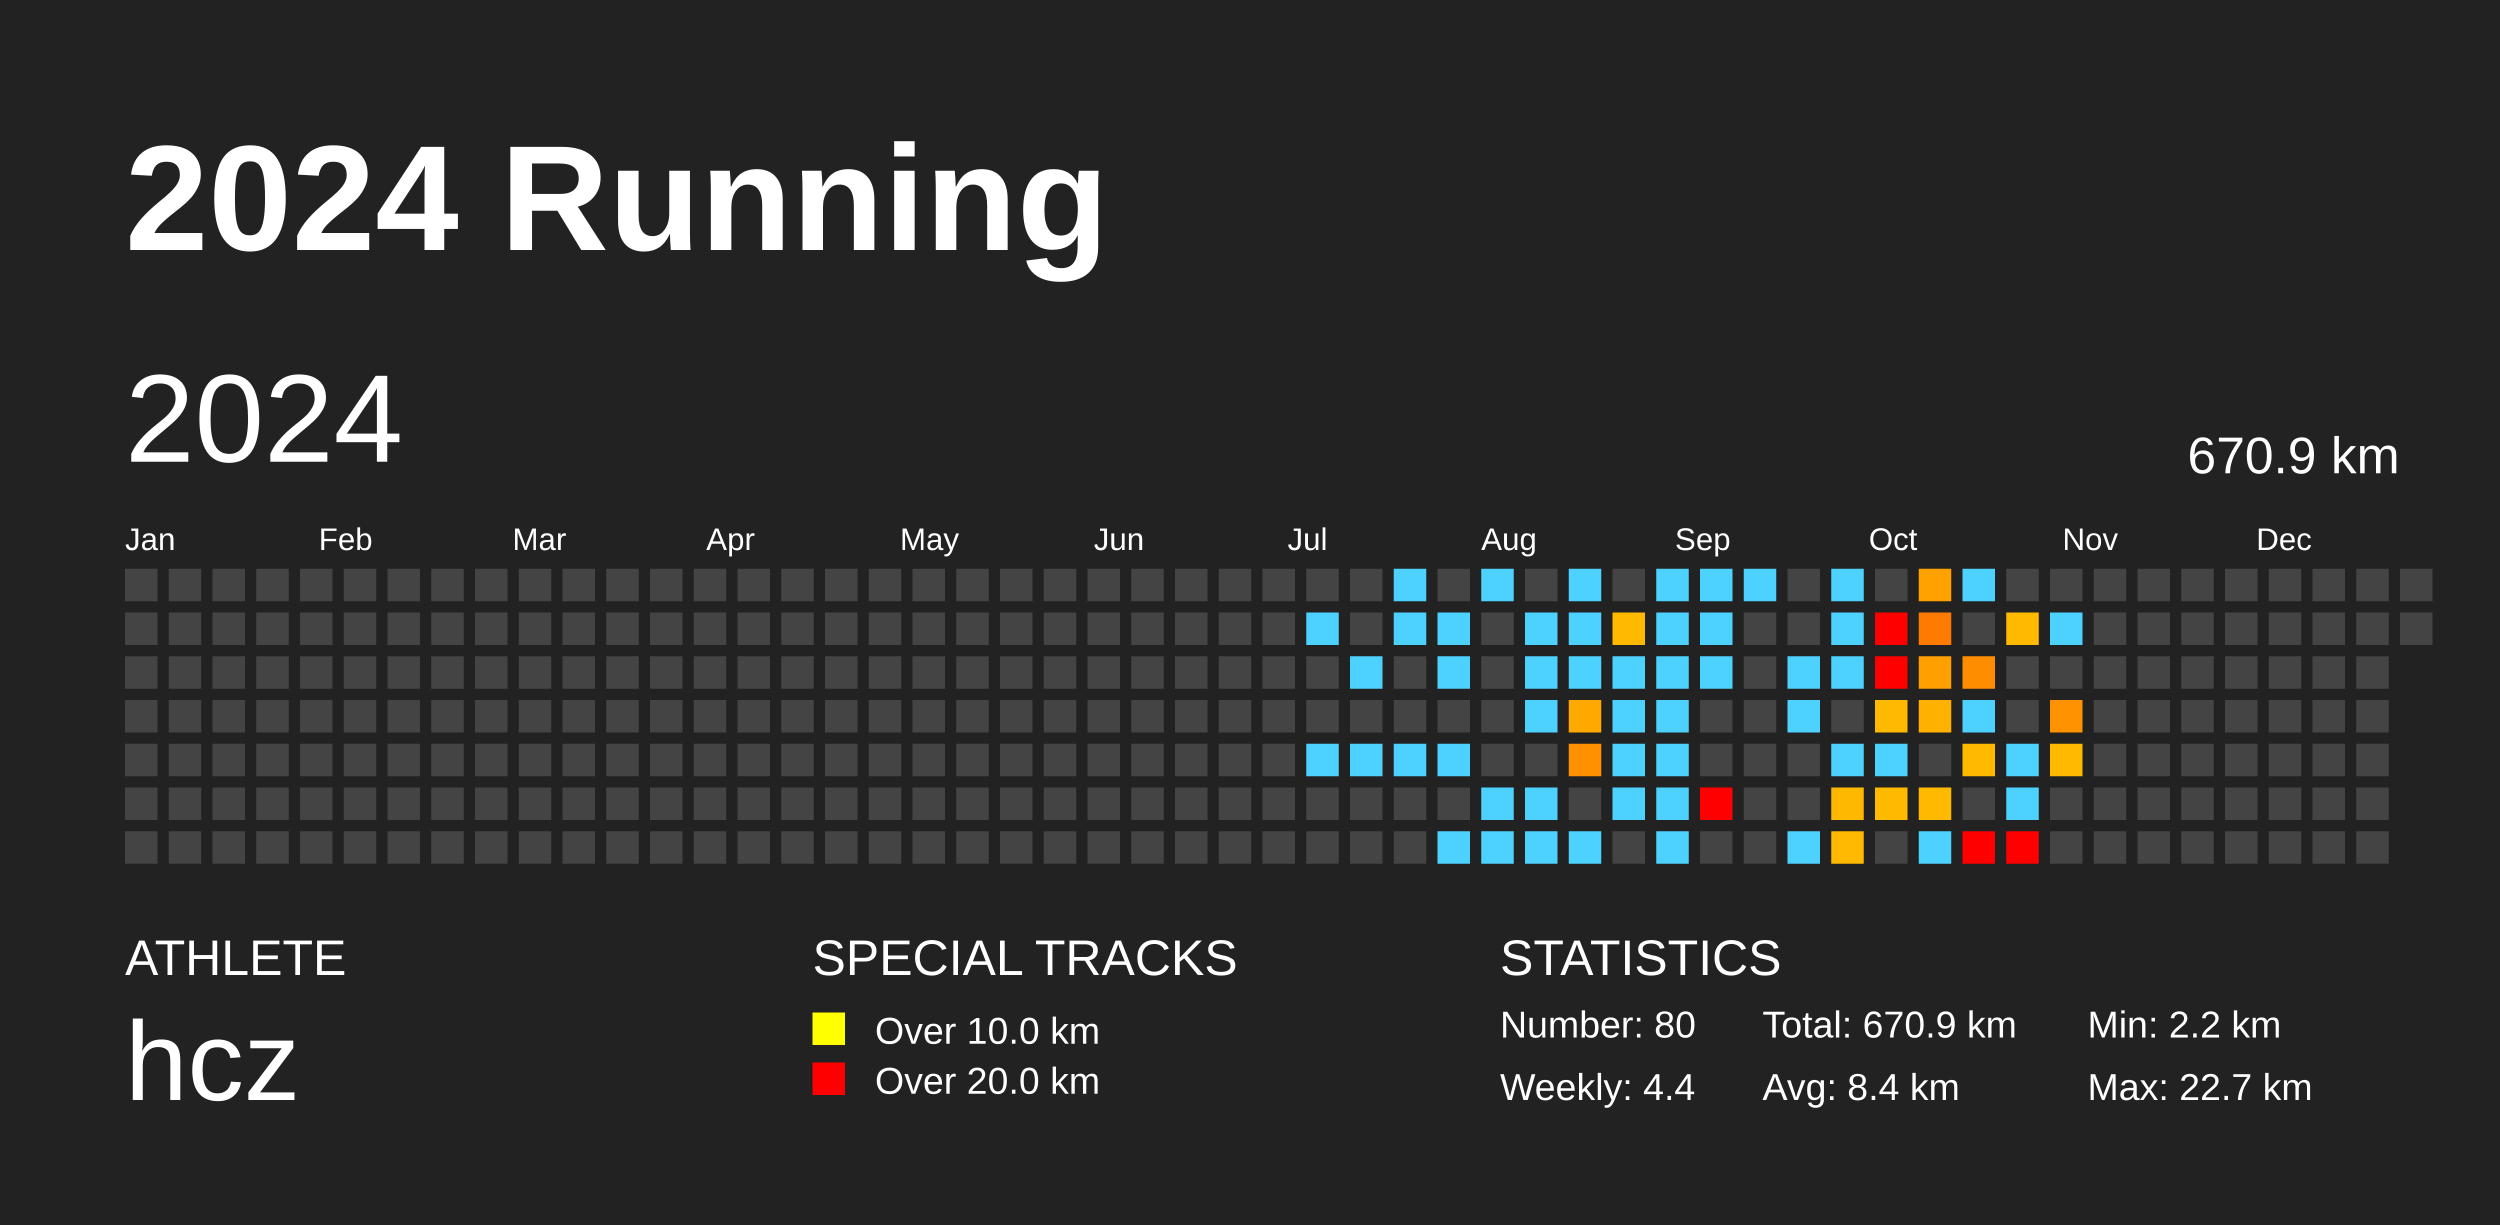
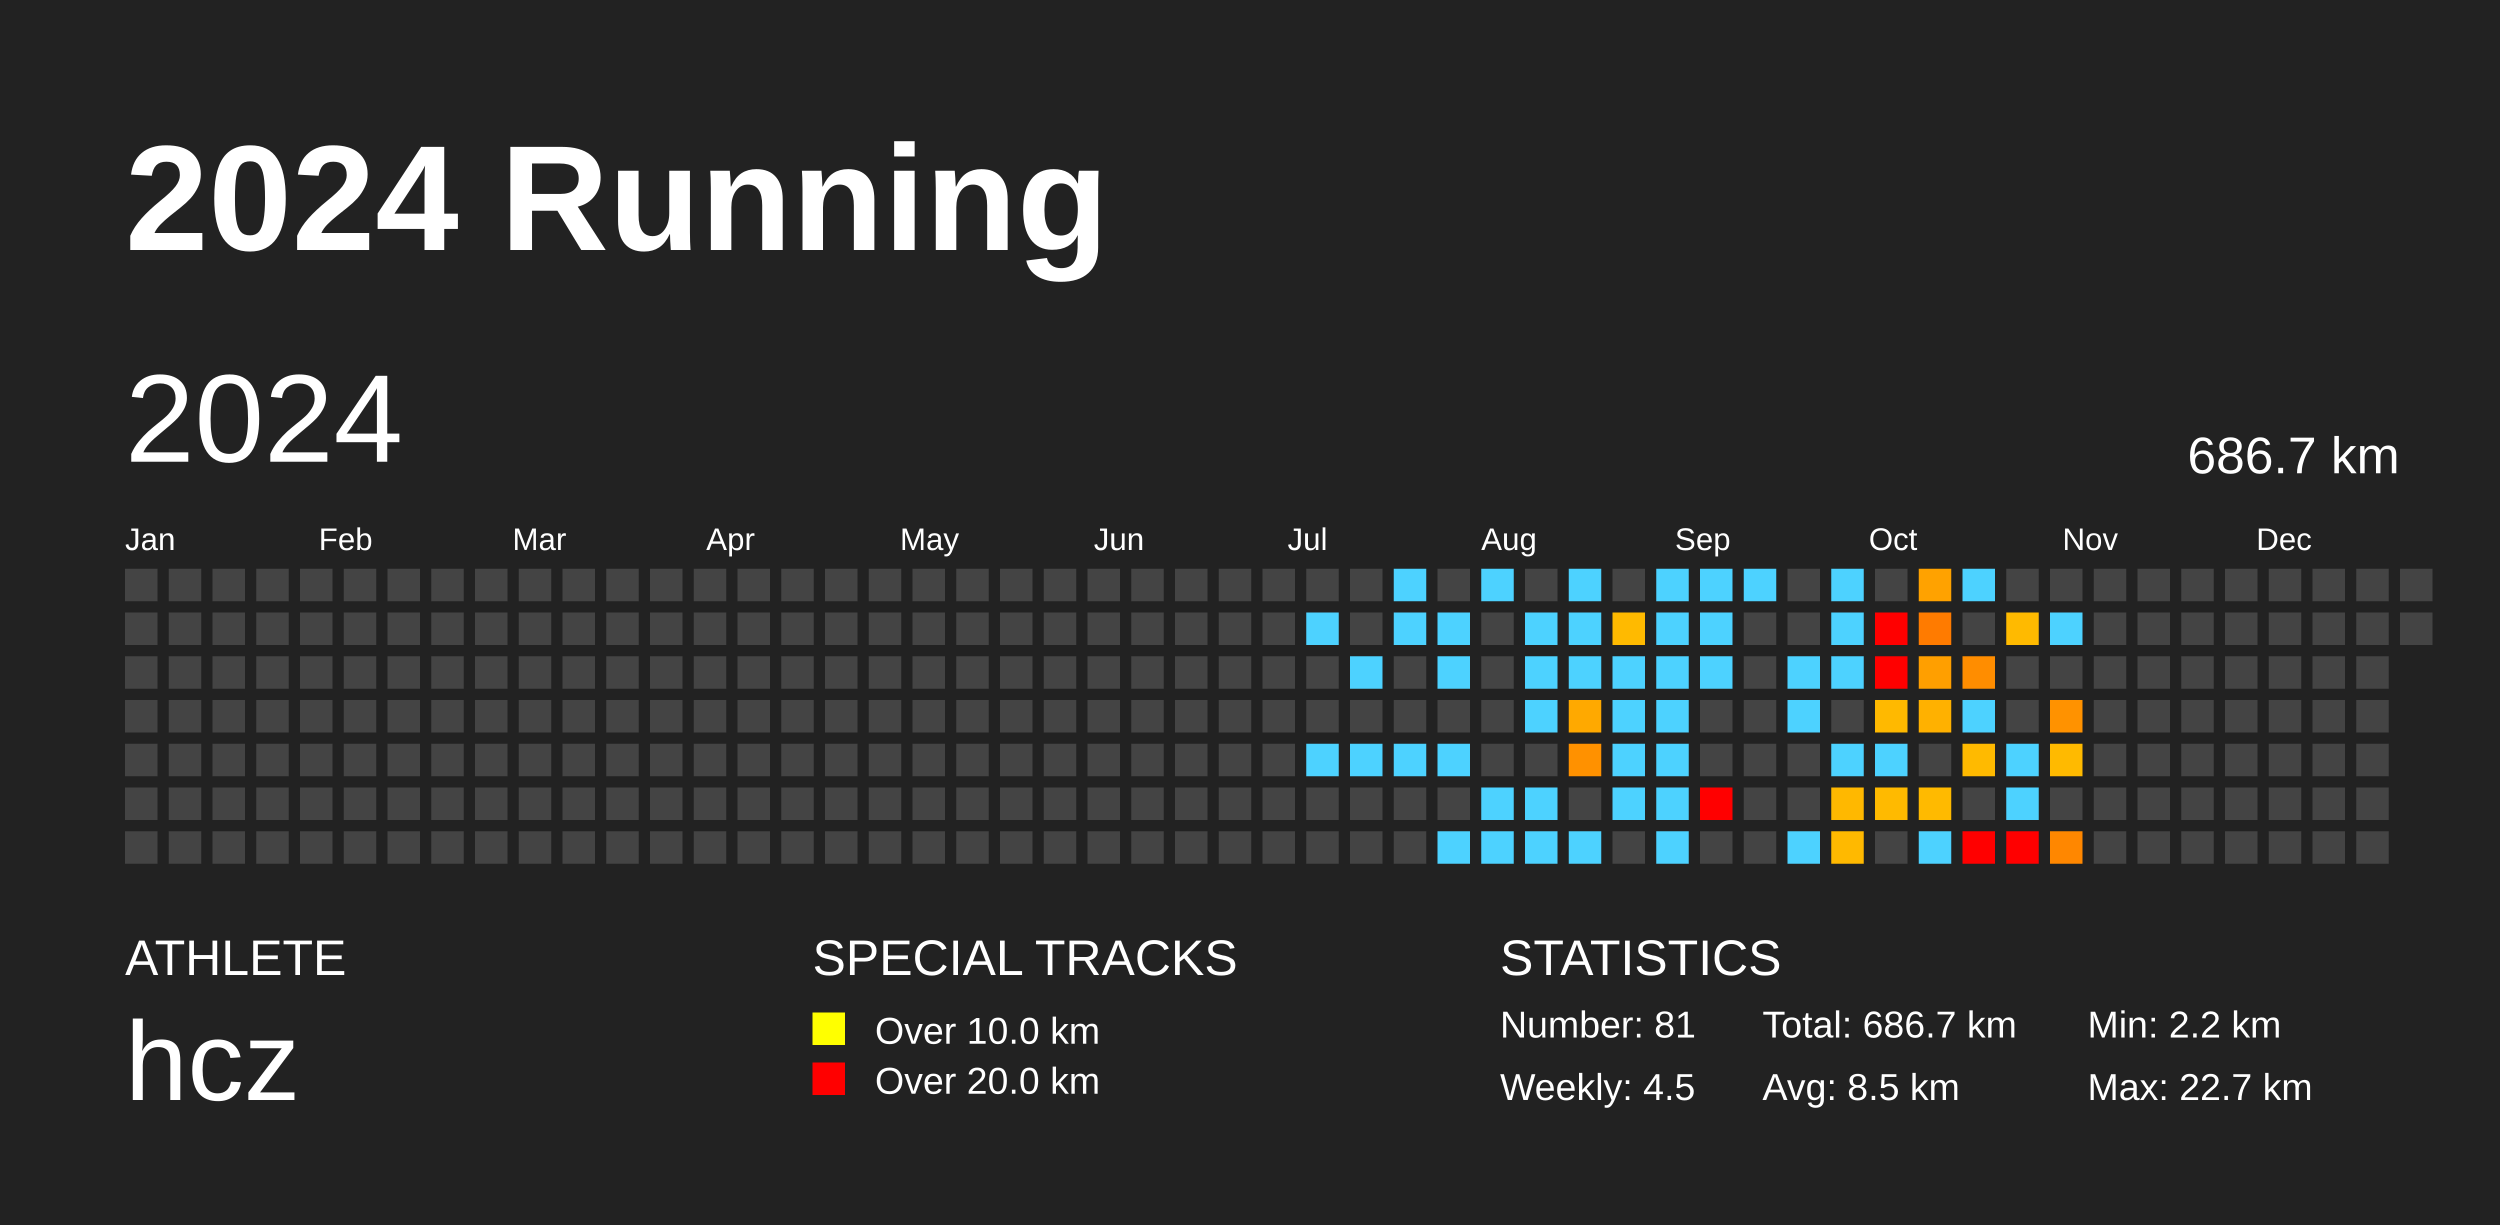
<svg xmlns="http://www.w3.org/2000/svg" baseProfile="full" height="98mm" version="1.1" viewBox="0,0,200,98" width="200mm">
  <defs />
  <rect fill="#222222" height="98" width="200" x="0" y="0" />
  <text fill="#FFFFFF" style="font-size:12px; font-family:Arial; font-weight:bold;" x="10" y="20">2024 Running</text>
  <text fill="#FFFFFF" style="font-size:4px; font-family:Arial" x="10" y="78">ATHLETE</text>
  <text fill="#FFFFFF" style="font-size:9px; font-family:Arial" x="10" y="88">hcz</text>
  <text fill="#FFFFFF" style="font-size:4px; font-family:Arial" x="65" y="78">SPECIAL TRACKS</text>
  <rect fill="yellow" height="2.6" width="2.6" x="65" y="81" />
  <text fill="#FFFFFF" style="font-size:3px; font-family:Arial" x="70" y="83.5">Over 10.0 km</text>
  <rect fill="red" height="2.6" width="2.6" x="65" y="85" />
  <text fill="#FFFFFF" style="font-size:3px; font-family:Arial" x="70" y="87.5">Over 20.0 km</text>
  <text fill="#FFFFFF" style="font-size:4px; font-family:Arial" x="120" y="78">STATISTICS</text>
-   <text fill="#FFFFFF" style="font-size:3px; font-family:Arial" x="120" y="83">Number: 80</text>
-   <text fill="#FFFFFF" style="font-size:3px; font-family:Arial" x="120" y="88">Weekly: 4.4</text>
-   <text fill="#FFFFFF" style="font-size:3px; font-family:Arial" x="141" y="83">Total: 670.9 km</text>
-   <text fill="#FFFFFF" style="font-size:3px; font-family:Arial" x="141" y="88">Avg: 8.4 km</text>
+   <text fill="#FFFFFF" style="font-size:3px; font-family:Arial" x="120" y="83">Number: 81</text>
+   <text fill="#FFFFFF" style="font-size:3px; font-family:Arial" x="120" y="88">Weekly: 4.5</text>
+   <text fill="#FFFFFF" style="font-size:3px; font-family:Arial" x="141" y="83">Total: 686.7 km</text>
+   <text fill="#FFFFFF" style="font-size:3px; font-family:Arial" x="141" y="88">Avg: 8.5 km</text>
  <text fill="#FFFFFF" style="font-size:3px; font-family:Arial" x="167" y="83">Min: 2.2 km</text>
  <text fill="#FFFFFF" style="font-size:3px; font-family:Arial" x="167" y="88">Max: 22.7 km</text>
  <text dominant-baseline="hanging" fill="#FFFFFF" style="font-size:10.0px; font-family:Arial;" x="10" y="30">2024</text>
-   <text dominant-baseline="hanging" fill="#FFFFFF" style="font-size:4.125px; font-family:Arial;" x="175" y="35">670.9 km</text>
+   <text dominant-baseline="hanging" fill="#FFFFFF" style="font-size:4.125px; font-family:Arial;" x="175" y="35">686.7 km</text>
  <text fill="#FFFFFF" style="font-size:2.5px; font-family:Arial" x="10.0" y="44">Jan</text>
  <text fill="#FFFFFF" style="font-size:2.5px; font-family:Arial" x="25.5" y="44">Feb</text>
  <text fill="#FFFFFF" style="font-size:2.5px; font-family:Arial" x="41.0" y="44">Mar</text>
  <text fill="#FFFFFF" style="font-size:2.5px; font-family:Arial" x="56.5" y="44">Apr</text>
  <text fill="#FFFFFF" style="font-size:2.5px; font-family:Arial" x="72.0" y="44">May</text>
  <text fill="#FFFFFF" style="font-size:2.5px; font-family:Arial" x="87.5" y="44">Jun</text>
  <text fill="#FFFFFF" style="font-size:2.5px; font-family:Arial" x="103.0" y="44">Jul</text>
  <text fill="#FFFFFF" style="font-size:2.5px; font-family:Arial" x="118.5" y="44">Aug</text>
  <text fill="#FFFFFF" style="font-size:2.5px; font-family:Arial" x="134.0" y="44">Sep</text>
  <text fill="#FFFFFF" style="font-size:2.5px; font-family:Arial" x="149.5" y="44">Oct</text>
  <text fill="#FFFFFF" style="font-size:2.5px; font-family:Arial" x="165.0" y="44">Nov</text>
  <text fill="#FFFFFF" style="font-size:2.5px; font-family:Arial" x="180.5" y="44">Dec</text>
  <rect fill="#444444" height="2.6" width="2.6" x="10.0" y="45.5" />
  <rect fill="#444444" height="2.6" width="2.6" x="10.0" y="49.0" />
  <rect fill="#444444" height="2.6" width="2.6" x="10.0" y="52.5" />
  <rect fill="#444444" height="2.6" width="2.6" x="10.0" y="56.0" />
  <rect fill="#444444" height="2.6" width="2.6" x="10.0" y="59.5" />
  <rect fill="#444444" height="2.6" width="2.6" x="10.0" y="63.0" />
  <rect fill="#444444" height="2.6" width="2.6" x="10.0" y="66.5" />
  <rect fill="#444444" height="2.6" width="2.6" x="13.5" y="45.5" />
  <rect fill="#444444" height="2.6" width="2.6" x="13.5" y="49.0" />
  <rect fill="#444444" height="2.6" width="2.6" x="13.5" y="52.5" />
  <rect fill="#444444" height="2.6" width="2.6" x="13.5" y="56.0" />
  <rect fill="#444444" height="2.6" width="2.6" x="13.5" y="59.5" />
  <rect fill="#444444" height="2.6" width="2.6" x="13.5" y="63.0" />
  <rect fill="#444444" height="2.6" width="2.6" x="13.5" y="66.5" />
  <rect fill="#444444" height="2.6" width="2.6" x="17.0" y="45.5" />
  <rect fill="#444444" height="2.6" width="2.6" x="17.0" y="49.0" />
  <rect fill="#444444" height="2.6" width="2.6" x="17.0" y="52.5" />
  <rect fill="#444444" height="2.6" width="2.6" x="17.0" y="56.0" />
  <rect fill="#444444" height="2.6" width="2.6" x="17.0" y="59.5" />
  <rect fill="#444444" height="2.6" width="2.6" x="17.0" y="63.0" />
  <rect fill="#444444" height="2.6" width="2.6" x="17.0" y="66.5" />
  <rect fill="#444444" height="2.6" width="2.6" x="20.5" y="45.5" />
  <rect fill="#444444" height="2.6" width="2.6" x="20.5" y="49.0" />
  <rect fill="#444444" height="2.6" width="2.6" x="20.5" y="52.5" />
  <rect fill="#444444" height="2.6" width="2.6" x="20.5" y="56.0" />
  <rect fill="#444444" height="2.6" width="2.6" x="20.5" y="59.5" />
  <rect fill="#444444" height="2.6" width="2.6" x="20.5" y="63.0" />
  <rect fill="#444444" height="2.6" width="2.6" x="20.5" y="66.5" />
  <rect fill="#444444" height="2.6" width="2.6" x="24.0" y="45.5" />
  <rect fill="#444444" height="2.6" width="2.6" x="24.0" y="49.0" />
  <rect fill="#444444" height="2.6" width="2.6" x="24.0" y="52.5" />
  <rect fill="#444444" height="2.6" width="2.6" x="24.0" y="56.0" />
  <rect fill="#444444" height="2.6" width="2.6" x="24.0" y="59.5" />
  <rect fill="#444444" height="2.6" width="2.6" x="24.0" y="63.0" />
  <rect fill="#444444" height="2.6" width="2.6" x="24.0" y="66.5" />
  <rect fill="#444444" height="2.6" width="2.6" x="27.5" y="45.5" />
  <rect fill="#444444" height="2.6" width="2.6" x="27.5" y="49.0" />
  <rect fill="#444444" height="2.6" width="2.6" x="27.5" y="52.5" />
  <rect fill="#444444" height="2.6" width="2.6" x="27.5" y="56.0" />
  <rect fill="#444444" height="2.6" width="2.6" x="27.5" y="59.5" />
  <rect fill="#444444" height="2.6" width="2.6" x="27.5" y="63.0" />
  <rect fill="#444444" height="2.6" width="2.6" x="27.5" y="66.5" />
  <rect fill="#444444" height="2.6" width="2.6" x="31.0" y="45.5" />
  <rect fill="#444444" height="2.6" width="2.6" x="31.0" y="49.0" />
  <rect fill="#444444" height="2.6" width="2.6" x="31.0" y="52.5" />
  <rect fill="#444444" height="2.6" width="2.6" x="31.0" y="56.0" />
  <rect fill="#444444" height="2.6" width="2.6" x="31.0" y="59.5" />
  <rect fill="#444444" height="2.6" width="2.6" x="31.0" y="63.0" />
  <rect fill="#444444" height="2.6" width="2.6" x="31.0" y="66.5" />
  <rect fill="#444444" height="2.6" width="2.6" x="34.5" y="45.5" />
  <rect fill="#444444" height="2.6" width="2.6" x="34.5" y="49.0" />
  <rect fill="#444444" height="2.6" width="2.6" x="34.5" y="52.5" />
  <rect fill="#444444" height="2.6" width="2.6" x="34.5" y="56.0" />
  <rect fill="#444444" height="2.6" width="2.6" x="34.5" y="59.5" />
  <rect fill="#444444" height="2.6" width="2.6" x="34.5" y="63.0" />
  <rect fill="#444444" height="2.6" width="2.6" x="34.5" y="66.5" />
  <rect fill="#444444" height="2.6" width="2.6" x="38.0" y="45.5" />
  <rect fill="#444444" height="2.6" width="2.6" x="38.0" y="49.0" />
  <rect fill="#444444" height="2.6" width="2.6" x="38.0" y="52.5" />
  <rect fill="#444444" height="2.6" width="2.6" x="38.0" y="56.0" />
  <rect fill="#444444" height="2.6" width="2.6" x="38.0" y="59.5" />
  <rect fill="#444444" height="2.6" width="2.6" x="38.0" y="63.0" />
  <rect fill="#444444" height="2.6" width="2.6" x="38.0" y="66.5" />
  <rect fill="#444444" height="2.6" width="2.6" x="41.5" y="45.5" />
  <rect fill="#444444" height="2.6" width="2.6" x="41.5" y="49.0" />
  <rect fill="#444444" height="2.6" width="2.6" x="41.5" y="52.5" />
  <rect fill="#444444" height="2.6" width="2.6" x="41.5" y="56.0" />
  <rect fill="#444444" height="2.6" width="2.6" x="41.5" y="59.5" />
  <rect fill="#444444" height="2.6" width="2.6" x="41.5" y="63.0" />
  <rect fill="#444444" height="2.6" width="2.6" x="41.5" y="66.5" />
  <rect fill="#444444" height="2.6" width="2.6" x="45.0" y="45.5" />
  <rect fill="#444444" height="2.6" width="2.6" x="45.0" y="49.0" />
  <rect fill="#444444" height="2.6" width="2.6" x="45.0" y="52.5" />
  <rect fill="#444444" height="2.6" width="2.6" x="45.0" y="56.0" />
  <rect fill="#444444" height="2.6" width="2.6" x="45.0" y="59.5" />
  <rect fill="#444444" height="2.6" width="2.6" x="45.0" y="63.0" />
  <rect fill="#444444" height="2.6" width="2.6" x="45.0" y="66.5" />
  <rect fill="#444444" height="2.6" width="2.6" x="48.5" y="45.5" />
  <rect fill="#444444" height="2.6" width="2.6" x="48.5" y="49.0" />
  <rect fill="#444444" height="2.6" width="2.6" x="48.5" y="52.5" />
  <rect fill="#444444" height="2.6" width="2.6" x="48.5" y="56.0" />
  <rect fill="#444444" height="2.6" width="2.6" x="48.5" y="59.5" />
  <rect fill="#444444" height="2.6" width="2.6" x="48.5" y="63.0" />
  <rect fill="#444444" height="2.6" width="2.6" x="48.5" y="66.5" />
  <rect fill="#444444" height="2.6" width="2.6" x="52.0" y="45.5" />
  <rect fill="#444444" height="2.6" width="2.6" x="52.0" y="49.0" />
  <rect fill="#444444" height="2.6" width="2.6" x="52.0" y="52.5" />
  <rect fill="#444444" height="2.6" width="2.6" x="52.0" y="56.0" />
  <rect fill="#444444" height="2.6" width="2.6" x="52.0" y="59.5" />
  <rect fill="#444444" height="2.6" width="2.6" x="52.0" y="63.0" />
  <rect fill="#444444" height="2.6" width="2.6" x="52.0" y="66.5" />
  <rect fill="#444444" height="2.6" width="2.6" x="55.5" y="45.5" />
  <rect fill="#444444" height="2.6" width="2.6" x="55.5" y="49.0" />
  <rect fill="#444444" height="2.6" width="2.6" x="55.5" y="52.5" />
  <rect fill="#444444" height="2.6" width="2.6" x="55.5" y="56.0" />
  <rect fill="#444444" height="2.6" width="2.6" x="55.5" y="59.5" />
  <rect fill="#444444" height="2.6" width="2.6" x="55.5" y="63.0" />
  <rect fill="#444444" height="2.6" width="2.6" x="55.5" y="66.5" />
  <rect fill="#444444" height="2.6" width="2.6" x="59.0" y="45.5" />
  <rect fill="#444444" height="2.6" width="2.6" x="59.0" y="49.0" />
  <rect fill="#444444" height="2.6" width="2.6" x="59.0" y="52.5" />
  <rect fill="#444444" height="2.6" width="2.6" x="59.0" y="56.0" />
  <rect fill="#444444" height="2.6" width="2.6" x="59.0" y="59.5" />
  <rect fill="#444444" height="2.6" width="2.6" x="59.0" y="63.0" />
  <rect fill="#444444" height="2.6" width="2.6" x="59.0" y="66.5" />
  <rect fill="#444444" height="2.6" width="2.6" x="62.5" y="45.5" />
  <rect fill="#444444" height="2.6" width="2.6" x="62.5" y="49.0" />
  <rect fill="#444444" height="2.6" width="2.6" x="62.5" y="52.5" />
  <rect fill="#444444" height="2.6" width="2.6" x="62.5" y="56.0" />
  <rect fill="#444444" height="2.6" width="2.6" x="62.5" y="59.5" />
  <rect fill="#444444" height="2.6" width="2.6" x="62.5" y="63.0" />
  <rect fill="#444444" height="2.6" width="2.6" x="62.5" y="66.5" />
  <rect fill="#444444" height="2.6" width="2.6" x="66.0" y="45.5" />
  <rect fill="#444444" height="2.6" width="2.6" x="66.0" y="49.0" />
  <rect fill="#444444" height="2.6" width="2.6" x="66.0" y="52.5" />
  <rect fill="#444444" height="2.6" width="2.6" x="66.0" y="56.0" />
  <rect fill="#444444" height="2.6" width="2.6" x="66.0" y="59.5" />
  <rect fill="#444444" height="2.6" width="2.6" x="66.0" y="63.0" />
  <rect fill="#444444" height="2.6" width="2.6" x="66.0" y="66.5" />
  <rect fill="#444444" height="2.6" width="2.6" x="69.5" y="45.5" />
  <rect fill="#444444" height="2.6" width="2.6" x="69.5" y="49.0" />
  <rect fill="#444444" height="2.6" width="2.6" x="69.5" y="52.5" />
  <rect fill="#444444" height="2.6" width="2.6" x="69.5" y="56.0" />
  <rect fill="#444444" height="2.6" width="2.6" x="69.5" y="59.5" />
  <rect fill="#444444" height="2.6" width="2.6" x="69.5" y="63.0" />
  <rect fill="#444444" height="2.6" width="2.6" x="69.5" y="66.5" />
  <rect fill="#444444" height="2.6" width="2.6" x="73.0" y="45.5" />
  <rect fill="#444444" height="2.6" width="2.6" x="73.0" y="49.0" />
  <rect fill="#444444" height="2.6" width="2.6" x="73.0" y="52.5" />
  <rect fill="#444444" height="2.6" width="2.6" x="73.0" y="56.0" />
  <rect fill="#444444" height="2.6" width="2.6" x="73.0" y="59.5" />
  <rect fill="#444444" height="2.6" width="2.6" x="73.0" y="63.0" />
  <rect fill="#444444" height="2.6" width="2.6" x="73.0" y="66.5" />
  <rect fill="#444444" height="2.6" width="2.6" x="76.5" y="45.5" />
  <rect fill="#444444" height="2.6" width="2.6" x="76.5" y="49.0" />
  <rect fill="#444444" height="2.6" width="2.6" x="76.5" y="52.5" />
  <rect fill="#444444" height="2.6" width="2.6" x="76.5" y="56.0" />
  <rect fill="#444444" height="2.6" width="2.6" x="76.5" y="59.5" />
  <rect fill="#444444" height="2.6" width="2.6" x="76.5" y="63.0" />
  <rect fill="#444444" height="2.6" width="2.6" x="76.5" y="66.5" />
  <rect fill="#444444" height="2.6" width="2.6" x="80.0" y="45.5" />
  <rect fill="#444444" height="2.6" width="2.6" x="80.0" y="49.0" />
  <rect fill="#444444" height="2.6" width="2.6" x="80.0" y="52.5" />
  <rect fill="#444444" height="2.6" width="2.6" x="80.0" y="56.0" />
  <rect fill="#444444" height="2.6" width="2.6" x="80.0" y="59.5" />
  <rect fill="#444444" height="2.6" width="2.6" x="80.0" y="63.0" />
  <rect fill="#444444" height="2.6" width="2.6" x="80.0" y="66.5" />
  <rect fill="#444444" height="2.6" width="2.6" x="83.5" y="45.5" />
  <rect fill="#444444" height="2.6" width="2.6" x="83.5" y="49.0" />
  <rect fill="#444444" height="2.6" width="2.6" x="83.5" y="52.5" />
  <rect fill="#444444" height="2.6" width="2.6" x="83.5" y="56.0" />
  <rect fill="#444444" height="2.6" width="2.6" x="83.5" y="59.5" />
  <rect fill="#444444" height="2.6" width="2.6" x="83.5" y="63.0" />
  <rect fill="#444444" height="2.6" width="2.6" x="83.5" y="66.5" />
  <rect fill="#444444" height="2.6" width="2.6" x="87.0" y="45.5" />
  <rect fill="#444444" height="2.6" width="2.6" x="87.0" y="49.0" />
  <rect fill="#444444" height="2.6" width="2.6" x="87.0" y="52.5" />
  <rect fill="#444444" height="2.6" width="2.6" x="87.0" y="56.0" />
  <rect fill="#444444" height="2.6" width="2.6" x="87.0" y="59.5" />
  <rect fill="#444444" height="2.6" width="2.6" x="87.0" y="63.0" />
  <rect fill="#444444" height="2.6" width="2.6" x="87.0" y="66.5" />
  <rect fill="#444444" height="2.6" width="2.6" x="90.5" y="45.5" />
  <rect fill="#444444" height="2.6" width="2.6" x="90.5" y="49.0" />
  <rect fill="#444444" height="2.6" width="2.6" x="90.5" y="52.5" />
  <rect fill="#444444" height="2.6" width="2.6" x="90.5" y="56.0" />
  <rect fill="#444444" height="2.6" width="2.6" x="90.5" y="59.5" />
  <rect fill="#444444" height="2.6" width="2.6" x="90.5" y="63.0" />
  <rect fill="#444444" height="2.6" width="2.6" x="90.5" y="66.5" />
  <rect fill="#444444" height="2.6" width="2.6" x="94.0" y="45.5" />
  <rect fill="#444444" height="2.6" width="2.6" x="94.0" y="49.0" />
  <rect fill="#444444" height="2.6" width="2.6" x="94.0" y="52.5" />
  <rect fill="#444444" height="2.6" width="2.6" x="94.0" y="56.0" />
  <rect fill="#444444" height="2.6" width="2.6" x="94.0" y="59.5" />
  <rect fill="#444444" height="2.6" width="2.6" x="94.0" y="63.0" />
  <rect fill="#444444" height="2.6" width="2.6" x="94.0" y="66.5" />
  <rect fill="#444444" height="2.6" width="2.6" x="97.5" y="45.5" />
  <rect fill="#444444" height="2.6" width="2.6" x="97.5" y="49.0" />
  <rect fill="#444444" height="2.6" width="2.6" x="97.5" y="52.5" />
  <rect fill="#444444" height="2.6" width="2.6" x="97.5" y="56.0" />
  <rect fill="#444444" height="2.6" width="2.6" x="97.5" y="59.5" />
  <rect fill="#444444" height="2.6" width="2.6" x="97.5" y="63.0" />
  <rect fill="#444444" height="2.6" width="2.6" x="97.5" y="66.5" />
  <rect fill="#444444" height="2.6" width="2.6" x="101.0" y="45.5" />
  <rect fill="#444444" height="2.6" width="2.6" x="101.0" y="49.0" />
  <rect fill="#444444" height="2.6" width="2.6" x="101.0" y="52.5" />
  <rect fill="#444444" height="2.6" width="2.6" x="101.0" y="56.0" />
  <rect fill="#444444" height="2.6" width="2.6" x="101.0" y="59.5" />
  <rect fill="#444444" height="2.6" width="2.6" x="101.0" y="63.0" />
  <rect fill="#444444" height="2.6" width="2.6" x="101.0" y="66.5" />
  <rect fill="#444444" height="2.6" width="2.6" x="104.5" y="45.5" />
  <rect fill="#4dd2ff" height="2.6" width="2.6" x="104.5" y="49.0" />
  <rect fill="#444444" height="2.6" width="2.6" x="104.5" y="52.5" />
  <rect fill="#444444" height="2.6" width="2.6" x="104.5" y="56.0" />
  <rect fill="#4dd2ff" height="2.6" width="2.6" x="104.5" y="59.5" />
  <rect fill="#444444" height="2.6" width="2.6" x="104.5" y="63.0" />
  <rect fill="#444444" height="2.6" width="2.6" x="104.5" y="66.5" />
  <rect fill="#444444" height="2.6" width="2.6" x="108.0" y="45.5" />
  <rect fill="#444444" height="2.6" width="2.6" x="108.0" y="49.0" />
  <rect fill="#4dd2ff" height="2.6" width="2.6" x="108.0" y="52.5" />
  <rect fill="#444444" height="2.6" width="2.6" x="108.0" y="56.0" />
  <rect fill="#4dd2ff" height="2.6" width="2.6" x="108.0" y="59.5" />
  <rect fill="#444444" height="2.6" width="2.6" x="108.0" y="63.0" />
  <rect fill="#444444" height="2.6" width="2.6" x="108.0" y="66.5" />
  <rect fill="#4dd2ff" height="2.6" width="2.6" x="111.5" y="45.5" />
  <rect fill="#4dd2ff" height="2.6" width="2.6" x="111.5" y="49.0" />
  <rect fill="#444444" height="2.6" width="2.6" x="111.5" y="52.5" />
  <rect fill="#444444" height="2.6" width="2.6" x="111.5" y="56.0" />
  <rect fill="#4dd2ff" height="2.6" width="2.6" x="111.5" y="59.5" />
  <rect fill="#444444" height="2.6" width="2.6" x="111.5" y="63.0" />
  <rect fill="#444444" height="2.6" width="2.6" x="111.5" y="66.5" />
  <rect fill="#444444" height="2.6" width="2.6" x="115.0" y="45.5" />
  <rect fill="#4dd2ff" height="2.6" width="2.6" x="115.0" y="49.0" />
  <rect fill="#4dd2ff" height="2.6" width="2.6" x="115.0" y="52.5" />
  <rect fill="#444444" height="2.6" width="2.6" x="115.0" y="56.0" />
  <rect fill="#4dd2ff" height="2.6" width="2.6" x="115.0" y="59.5" />
  <rect fill="#444444" height="2.6" width="2.6" x="115.0" y="63.0" />
  <rect fill="#4dd2ff" height="2.6" width="2.6" x="115.0" y="66.5" />
  <rect fill="#4dd2ff" height="2.6" width="2.6" x="118.5" y="45.5" />
  <rect fill="#444444" height="2.6" width="2.6" x="118.5" y="49.0" />
  <rect fill="#444444" height="2.6" width="2.6" x="118.5" y="52.5" />
  <rect fill="#444444" height="2.6" width="2.6" x="118.5" y="56.0" />
  <rect fill="#444444" height="2.6" width="2.6" x="118.5" y="59.5" />
  <rect fill="#4dd2ff" height="2.6" width="2.6" x="118.5" y="63.0" />
  <rect fill="#4dd2ff" height="2.6" width="2.6" x="118.5" y="66.5" />
  <rect fill="#444444" height="2.6" width="2.6" x="122.0" y="45.5" />
  <rect fill="#4dd2ff" height="2.6" width="2.6" x="122.0" y="49.0" />
  <rect fill="#4dd2ff" height="2.6" width="2.6" x="122.0" y="52.5" />
  <rect fill="#4dd2ff" height="2.6" width="2.6" x="122.0" y="56.0" />
  <rect fill="#444444" height="2.6" width="2.6" x="122.0" y="59.5" />
  <rect fill="#4dd2ff" height="2.6" width="2.6" x="122.0" y="63.0" />
  <rect fill="#4dd2ff" height="2.6" width="2.6" x="122.0" y="66.5" />
  <rect fill="#4dd2ff" height="2.6" width="2.6" x="125.5" y="45.5" />
  <rect fill="#4dd2ff" height="2.6" width="2.6" x="125.5" y="49.0" />
  <rect fill="#4dd2ff" height="2.6" width="2.6" x="125.5" y="52.5" />
  <rect fill="#ffa900" height="2.6" width="2.6" x="125.5" y="56.0" />
  <rect fill="#ff9100" height="2.6" width="2.6" x="125.5" y="59.5" />
  <rect fill="#444444" height="2.6" width="2.6" x="125.5" y="63.0" />
  <rect fill="#4dd2ff" height="2.6" width="2.6" x="125.5" y="66.5" />
  <rect fill="#444444" height="2.6" width="2.6" x="129.0" y="45.5" />
  <rect fill="#ffba00" height="2.6" width="2.6" x="129.0" y="49.0" />
  <rect fill="#4dd2ff" height="2.6" width="2.6" x="129.0" y="52.5" />
  <rect fill="#4dd2ff" height="2.6" width="2.6" x="129.0" y="56.0" />
  <rect fill="#4dd2ff" height="2.6" width="2.6" x="129.0" y="59.5" />
  <rect fill="#4dd2ff" height="2.6" width="2.6" x="129.0" y="63.0" />
  <rect fill="#444444" height="2.6" width="2.6" x="129.0" y="66.5" />
  <rect fill="#4dd2ff" height="2.6" width="2.6" x="132.5" y="45.5" />
  <rect fill="#4dd2ff" height="2.6" width="2.6" x="132.5" y="49.0" />
  <rect fill="#4dd2ff" height="2.6" width="2.6" x="132.5" y="52.5" />
  <rect fill="#4dd2ff" height="2.6" width="2.6" x="132.5" y="56.0" />
  <rect fill="#4dd2ff" height="2.6" width="2.6" x="132.5" y="59.5" />
  <rect fill="#4dd2ff" height="2.6" width="2.6" x="132.5" y="63.0" />
  <rect fill="#4dd2ff" height="2.6" width="2.6" x="132.5" y="66.5" />
  <rect fill="#4dd2ff" height="2.6" width="2.6" x="136.0" y="45.5" />
  <rect fill="#4dd2ff" height="2.6" width="2.6" x="136.0" y="49.0" />
  <rect fill="#4dd2ff" height="2.6" width="2.6" x="136.0" y="52.5" />
  <rect fill="#444444" height="2.6" width="2.6" x="136.0" y="56.0" />
  <rect fill="#444444" height="2.6" width="2.6" x="136.0" y="59.5" />
  <rect fill="red" height="2.6" width="2.6" x="136.0" y="63.0" />
  <rect fill="#444444" height="2.6" width="2.6" x="136.0" y="66.5" />
  <rect fill="#4dd2ff" height="2.6" width="2.6" x="139.5" y="45.5" />
  <rect fill="#444444" height="2.6" width="2.6" x="139.5" y="49.0" />
  <rect fill="#444444" height="2.6" width="2.6" x="139.5" y="52.5" />
  <rect fill="#444444" height="2.6" width="2.6" x="139.5" y="56.0" />
  <rect fill="#444444" height="2.6" width="2.6" x="139.5" y="59.5" />
  <rect fill="#444444" height="2.6" width="2.6" x="139.5" y="63.0" />
  <rect fill="#444444" height="2.6" width="2.6" x="139.5" y="66.5" />
  <rect fill="#444444" height="2.6" width="2.6" x="143.0" y="45.5" />
  <rect fill="#444444" height="2.6" width="2.6" x="143.0" y="49.0" />
  <rect fill="#4dd2ff" height="2.6" width="2.6" x="143.0" y="52.5" />
  <rect fill="#4dd2ff" height="2.6" width="2.6" x="143.0" y="56.0" />
  <rect fill="#444444" height="2.6" width="2.6" x="143.0" y="59.5" />
  <rect fill="#444444" height="2.6" width="2.6" x="143.0" y="63.0" />
  <rect fill="#4dd2ff" height="2.6" width="2.6" x="143.0" y="66.5" />
  <rect fill="#4dd2ff" height="2.6" width="2.6" x="146.5" y="45.5" />
  <rect fill="#4dd2ff" height="2.6" width="2.6" x="146.5" y="49.0" />
  <rect fill="#4dd2ff" height="2.6" width="2.6" x="146.5" y="52.5" />
  <rect fill="#444444" height="2.6" width="2.6" x="146.5" y="56.0" />
  <rect fill="#4dd2ff" height="2.6" width="2.6" x="146.5" y="59.5" />
  <rect fill="#ffb800" height="2.6" width="2.6" x="146.5" y="63.0" />
  <rect fill="#ffb900" height="2.6" width="2.6" x="146.5" y="66.5" />
  <rect fill="#444444" height="2.6" width="2.6" x="150.0" y="45.5" />
  <rect fill="red" height="2.6" width="2.6" x="150.0" y="49.0" />
  <rect fill="red" height="2.6" width="2.6" x="150.0" y="52.5" />
  <rect fill="#ffb900" height="2.6" width="2.6" x="150.0" y="56.0" />
  <rect fill="#4dd2ff" height="2.6" width="2.6" x="150.0" y="59.5" />
  <rect fill="#ffba00" height="2.6" width="2.6" x="150.0" y="63.0" />
  <rect fill="#444444" height="2.6" width="2.6" x="150.0" y="66.5" />
  <rect fill="#ffa200" height="2.6" width="2.6" x="153.5" y="45.5" />
  <rect fill="#ff7b00" height="2.6" width="2.6" x="153.5" y="49.0" />
  <rect fill="#ff9f00" height="2.6" width="2.6" x="153.5" y="52.5" />
  <rect fill="#ffb100" height="2.6" width="2.6" x="153.5" y="56.0" />
  <rect fill="#444444" height="2.6" width="2.6" x="153.5" y="59.5" />
  <rect fill="#ffba00" height="2.6" width="2.6" x="153.5" y="63.0" />
  <rect fill="#4dd2ff" height="2.6" width="2.6" x="153.5" y="66.5" />
  <rect fill="#4dd2ff" height="2.6" width="2.6" x="157.0" y="45.5" />
  <rect fill="#444444" height="2.6" width="2.6" x="157.0" y="49.0" />
  <rect fill="#ff8d00" height="2.6" width="2.6" x="157.0" y="52.5" />
  <rect fill="#4dd2ff" height="2.6" width="2.6" x="157.0" y="56.0" />
  <rect fill="#ffba00" height="2.6" width="2.6" x="157.0" y="59.5" />
  <rect fill="#444444" height="2.6" width="2.6" x="157.0" y="63.0" />
  <rect fill="red" height="2.6" width="2.6" x="157.0" y="66.5" />
  <rect fill="#444444" height="2.6" width="2.6" x="160.5" y="45.5" />
  <rect fill="#ffba00" height="2.6" width="2.6" x="160.5" y="49.0" />
  <rect fill="#444444" height="2.6" width="2.6" x="160.5" y="52.5" />
  <rect fill="#444444" height="2.6" width="2.6" x="160.5" y="56.0" />
  <rect fill="#4dd2ff" height="2.6" width="2.6" x="160.5" y="59.5" />
  <rect fill="#4dd2ff" height="2.6" width="2.6" x="160.5" y="63.0" />
  <rect fill="red" height="2.6" width="2.6" x="160.5" y="66.5" />
  <rect fill="#444444" height="2.6" width="2.6" x="164.0" y="45.5" />
  <rect fill="#4dd2ff" height="2.6" width="2.6" x="164.0" y="49.0" />
  <rect fill="#444444" height="2.6" width="2.6" x="164.0" y="52.5" />
  <rect fill="#ff9200" height="2.6" width="2.6" x="164.0" y="56.0" />
  <rect fill="#ffba00" height="2.6" width="2.6" x="164.0" y="59.5" />
  <rect fill="#444444" height="2.6" width="2.6" x="164.0" y="63.0" />
-   <rect fill="#444444" height="2.6" width="2.6" x="164.0" y="66.5" />
+   <rect fill="#ff8700" height="2.6" width="2.6" x="164.0" y="66.5" />
  <rect fill="#444444" height="2.6" width="2.6" x="167.5" y="45.5" />
  <rect fill="#444444" height="2.6" width="2.6" x="167.5" y="49.0" />
  <rect fill="#444444" height="2.6" width="2.6" x="167.5" y="52.5" />
  <rect fill="#444444" height="2.6" width="2.6" x="167.5" y="56.0" />
  <rect fill="#444444" height="2.6" width="2.6" x="167.5" y="59.5" />
  <rect fill="#444444" height="2.6" width="2.6" x="167.5" y="63.0" />
  <rect fill="#444444" height="2.6" width="2.6" x="167.5" y="66.5" />
  <rect fill="#444444" height="2.6" width="2.6" x="171.0" y="45.5" />
  <rect fill="#444444" height="2.6" width="2.6" x="171.0" y="49.0" />
  <rect fill="#444444" height="2.6" width="2.6" x="171.0" y="52.5" />
  <rect fill="#444444" height="2.6" width="2.6" x="171.0" y="56.0" />
  <rect fill="#444444" height="2.6" width="2.6" x="171.0" y="59.5" />
  <rect fill="#444444" height="2.6" width="2.6" x="171.0" y="63.0" />
  <rect fill="#444444" height="2.6" width="2.6" x="171.0" y="66.5" />
  <rect fill="#444444" height="2.6" width="2.6" x="174.5" y="45.5" />
  <rect fill="#444444" height="2.6" width="2.6" x="174.5" y="49.0" />
  <rect fill="#444444" height="2.6" width="2.6" x="174.5" y="52.5" />
  <rect fill="#444444" height="2.6" width="2.6" x="174.5" y="56.0" />
  <rect fill="#444444" height="2.6" width="2.6" x="174.5" y="59.5" />
  <rect fill="#444444" height="2.6" width="2.6" x="174.5" y="63.0" />
  <rect fill="#444444" height="2.6" width="2.6" x="174.5" y="66.5" />
  <rect fill="#444444" height="2.6" width="2.6" x="178.0" y="45.5" />
  <rect fill="#444444" height="2.6" width="2.6" x="178.0" y="49.0" />
  <rect fill="#444444" height="2.6" width="2.6" x="178.0" y="52.5" />
  <rect fill="#444444" height="2.6" width="2.6" x="178.0" y="56.0" />
  <rect fill="#444444" height="2.6" width="2.6" x="178.0" y="59.5" />
  <rect fill="#444444" height="2.6" width="2.6" x="178.0" y="63.0" />
  <rect fill="#444444" height="2.6" width="2.6" x="178.0" y="66.5" />
  <rect fill="#444444" height="2.6" width="2.6" x="181.5" y="45.5" />
  <rect fill="#444444" height="2.6" width="2.6" x="181.5" y="49.0" />
  <rect fill="#444444" height="2.6" width="2.6" x="181.5" y="52.5" />
  <rect fill="#444444" height="2.6" width="2.6" x="181.5" y="56.0" />
  <rect fill="#444444" height="2.6" width="2.6" x="181.5" y="59.5" />
  <rect fill="#444444" height="2.6" width="2.6" x="181.5" y="63.0" />
  <rect fill="#444444" height="2.6" width="2.6" x="181.5" y="66.5" />
  <rect fill="#444444" height="2.6" width="2.6" x="185.0" y="45.5" />
  <rect fill="#444444" height="2.6" width="2.6" x="185.0" y="49.0" />
  <rect fill="#444444" height="2.6" width="2.6" x="185.0" y="52.5" />
  <rect fill="#444444" height="2.6" width="2.6" x="185.0" y="56.0" />
  <rect fill="#444444" height="2.6" width="2.6" x="185.0" y="59.5" />
  <rect fill="#444444" height="2.6" width="2.6" x="185.0" y="63.0" />
  <rect fill="#444444" height="2.6" width="2.6" x="185.0" y="66.5" />
  <rect fill="#444444" height="2.6" width="2.6" x="188.5" y="45.5" />
  <rect fill="#444444" height="2.6" width="2.6" x="188.5" y="49.0" />
  <rect fill="#444444" height="2.6" width="2.6" x="188.5" y="52.5" />
  <rect fill="#444444" height="2.6" width="2.6" x="188.5" y="56.0" />
  <rect fill="#444444" height="2.6" width="2.6" x="188.5" y="59.5" />
  <rect fill="#444444" height="2.6" width="2.6" x="188.5" y="63.0" />
  <rect fill="#444444" height="2.6" width="2.6" x="188.5" y="66.5" />
  <rect fill="#444444" height="2.6" width="2.6" x="192.0" y="45.5" />
  <rect fill="#444444" height="2.6" width="2.6" x="192.0" y="49.0" />
</svg>
